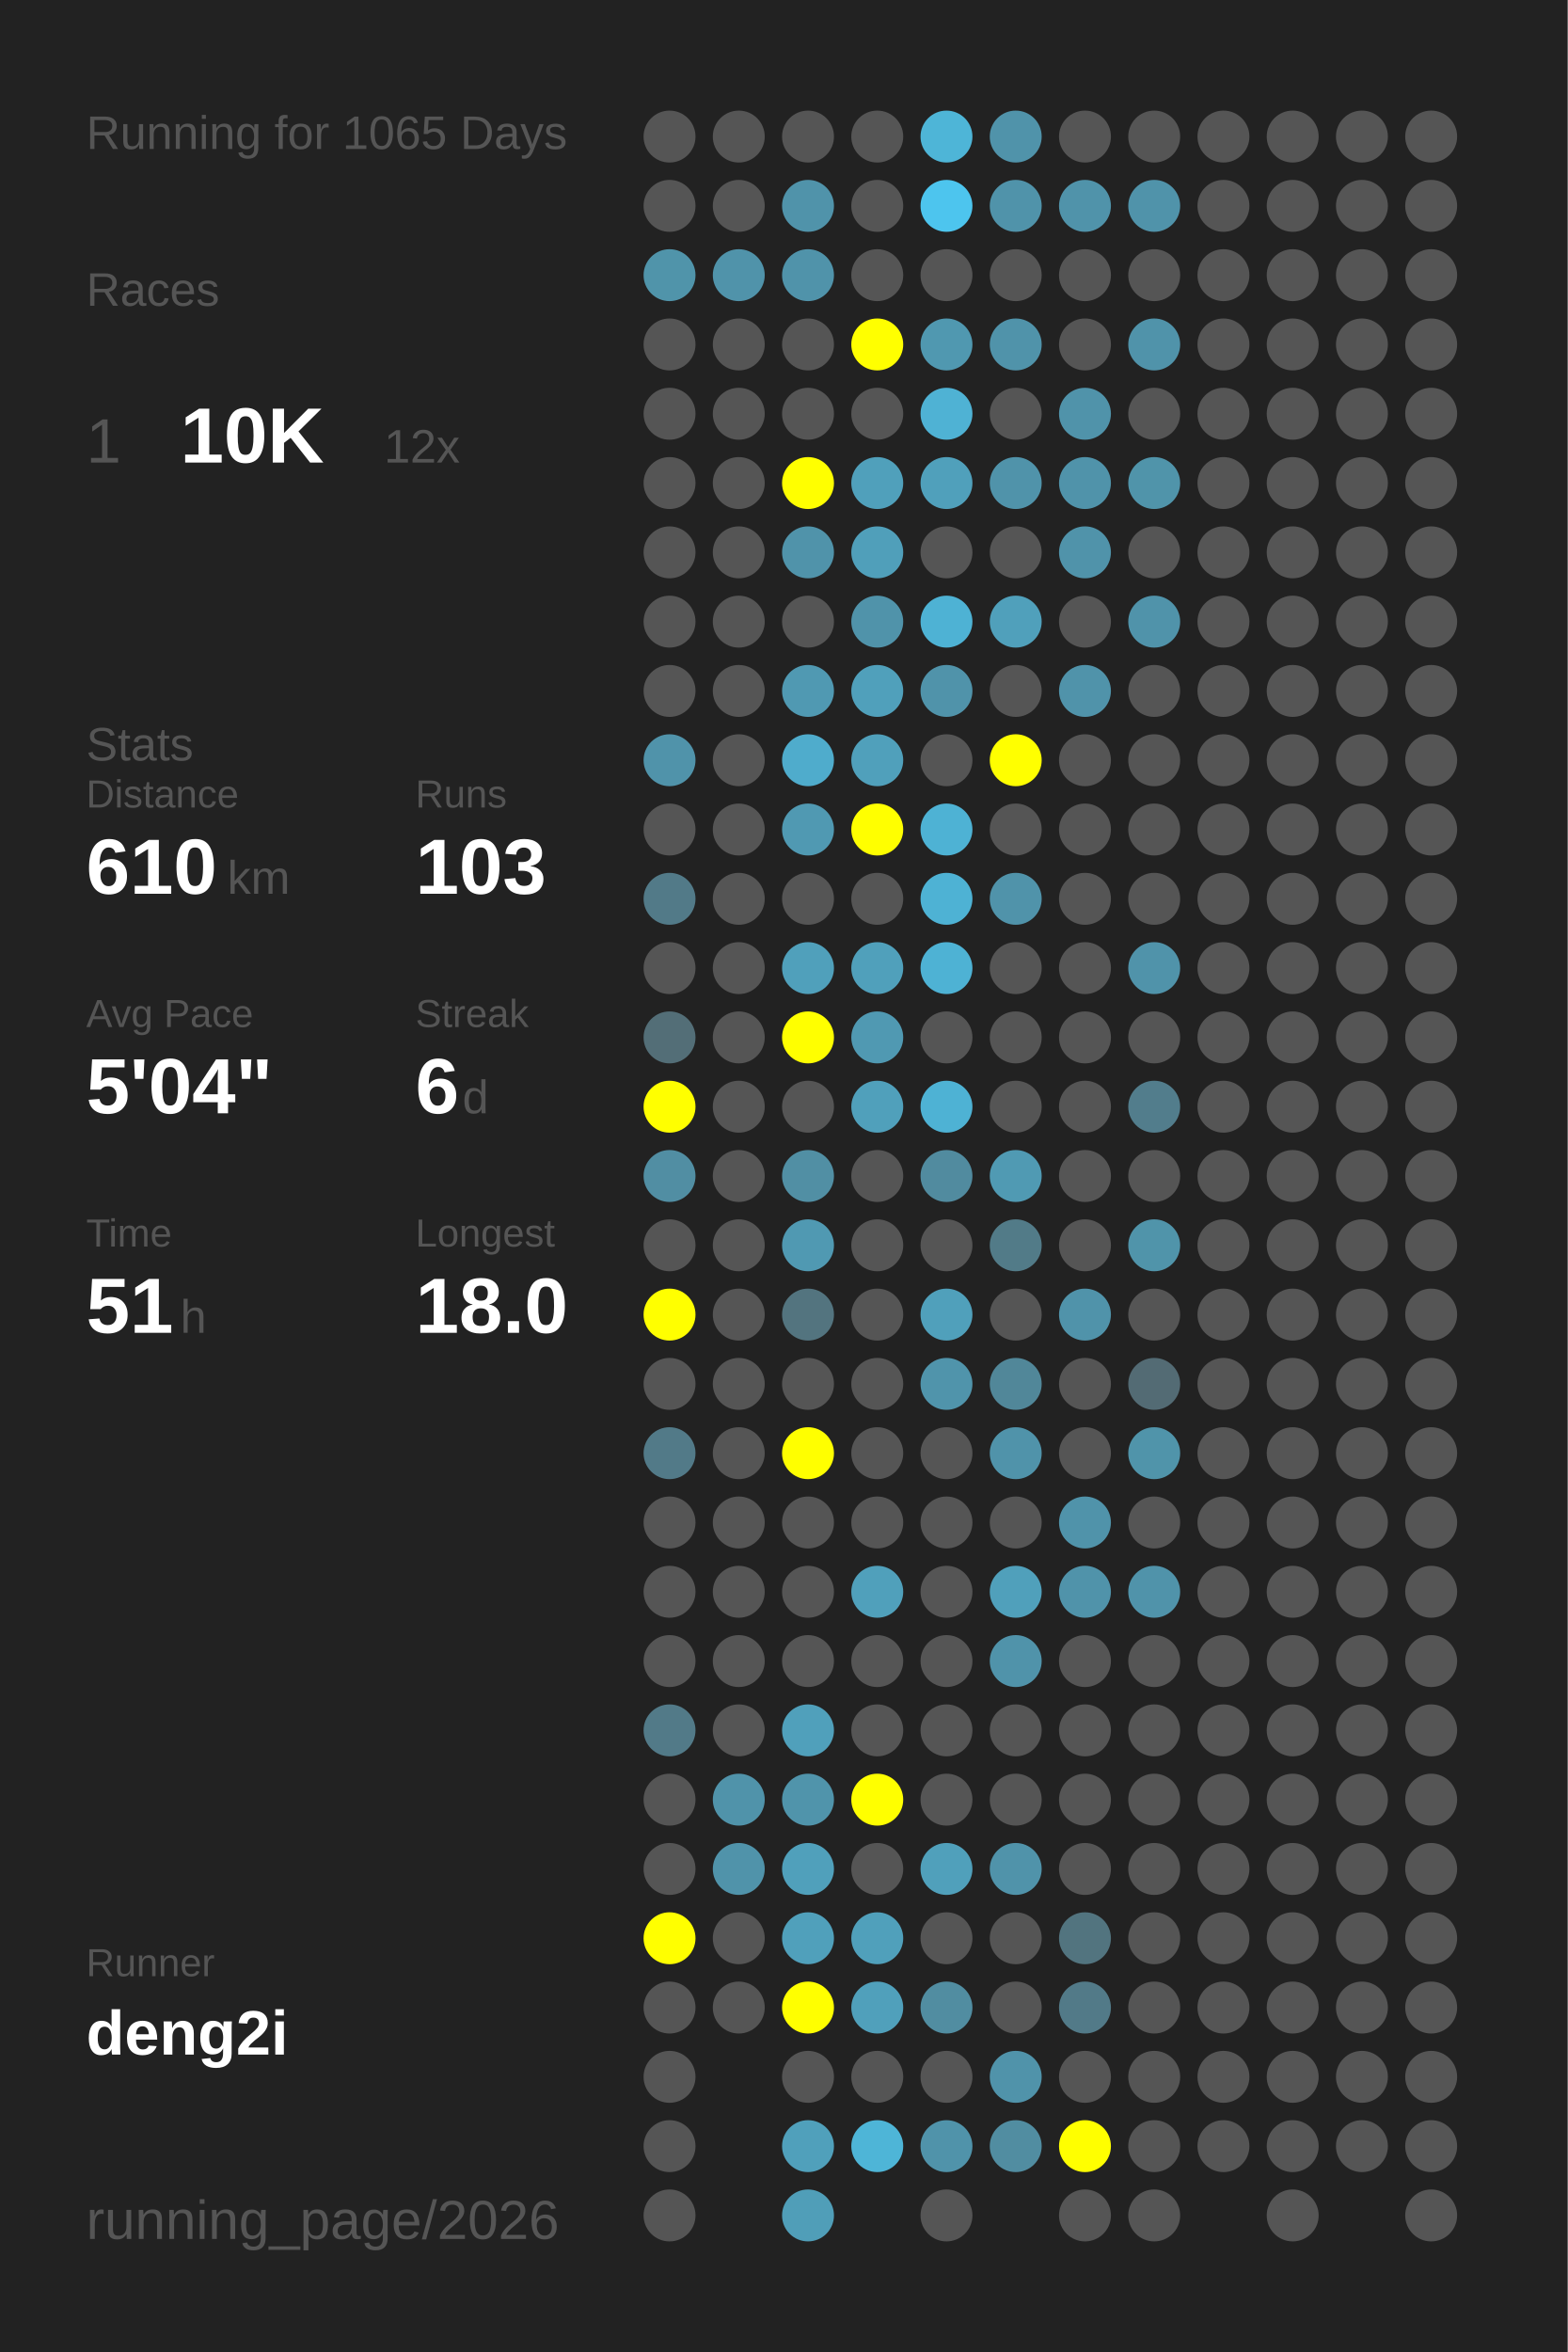
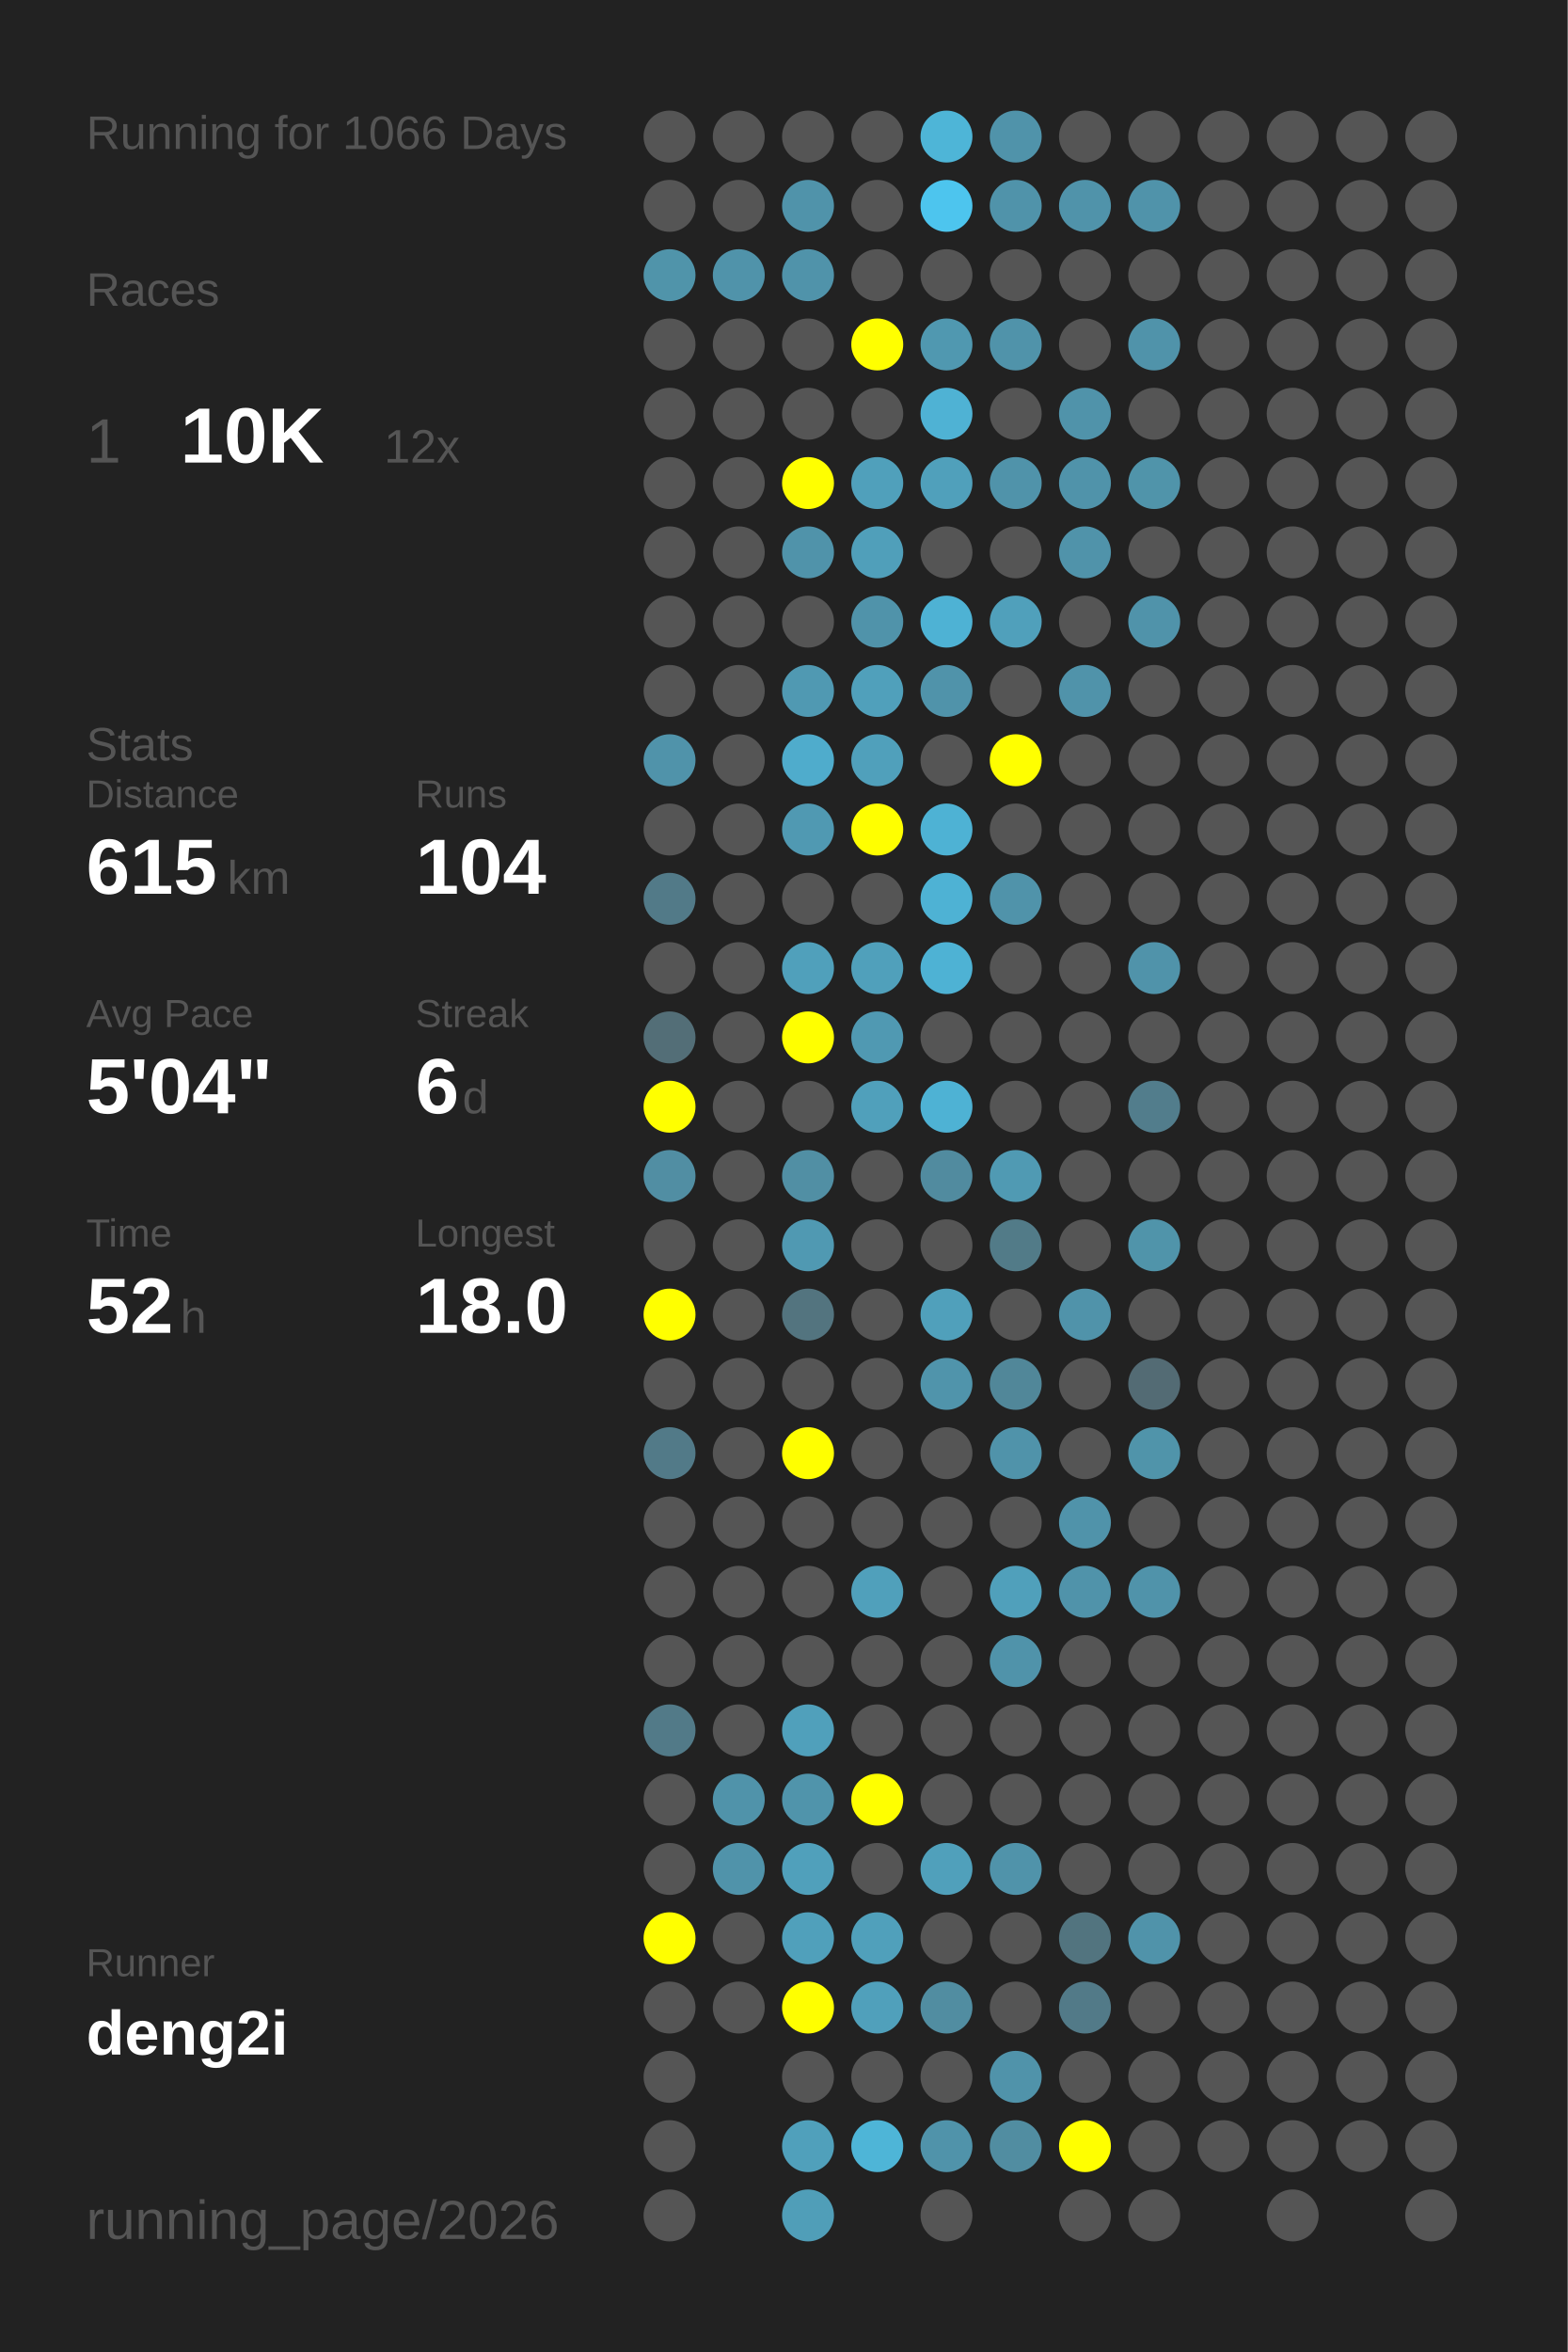
<svg xmlns="http://www.w3.org/2000/svg" baseProfile="full" height="300mm" version="1.1" viewBox="0,0,200,300" width="200mm">
  <defs />
  <rect fill="#222222" height="300" width="200" x="0" y="0" />
-   <text fill="#555555" style="font-size:6px; font-family:Arial;" x="11" y="19">Running for 1065 Days</text>
+   <text fill="#555555" style="font-size:6px; font-family:Arial;" x="11" y="19">Running for 1066 Days</text>
  <text fill="#555555" style="font-size:6px; font-family:Arial;" x="11" y="39">Races</text>
  <text fill="#555555" style="font-size:8px; font-family:Arial;" x="11" y="59">1</text>
  <text fill="#FFFFFF" style="font-size:10px; font-family:Arial; font-weight:bold;" x="23" y="59">10K</text>
  <text fill="#555555" style="font-size:6px; font-family:Arial;" x="49" y="59">12x</text>
  <text fill="#555555" style="font-size:6px; font-family:Arial;" x="11" y="97">Stats</text>
  <text fill="#555555" style="font-size:5px; font-family:Arial;" x="11" y="103">Distance</text>
-   <text fill="#FFFFFF" style="font-size:10px; font-family:Arial; font-weight:bold;" x="11" y="114">610</text>
+   <text fill="#FFFFFF" style="font-size:10px; font-family:Arial; font-weight:bold;" x="11" y="114">615</text>
  <text fill="#555555" style="font-size:6px; font-family:Arial;" x="29" y="114">km</text>
  <text fill="#555555" style="font-size:5px; font-family:Arial;" x="53" y="103">Runs</text>
-   <text fill="#FFFFFF" style="font-size:10px; font-family:Arial; font-weight:bold;" x="53" y="114">103</text>
+   <text fill="#FFFFFF" style="font-size:10px; font-family:Arial; font-weight:bold;" x="53" y="114">104</text>
  <text fill="#555555" style="font-size:5px; font-family:Arial;" x="11" y="131">Avg Pace</text>
  <text fill="#FFFFFF" style="font-size:10px; font-family:Arial; font-weight:bold;" x="11" y="142">5'04"</text>
  <text fill="#555555" style="font-size:5px; font-family:Arial;" x="53" y="131">Streak</text>
  <text fill="#FFFFFF" style="font-size:10px; font-family:Arial; font-weight:bold;" x="53" y="142">6</text>
  <text fill="#555555" style="font-size:6px; font-family:Arial;" x="59" y="142">d</text>
  <text fill="#555555" style="font-size:5px; font-family:Arial;" x="11" y="159">Time</text>
-   <text fill="#FFFFFF" style="font-size:10px; font-family:Arial; font-weight:bold;" x="11" y="170">51</text>
+   <text fill="#FFFFFF" style="font-size:10px; font-family:Arial; font-weight:bold;" x="11" y="170">52</text>
  <text fill="#555555" style="font-size:6px; font-family:Arial;" x="23" y="170">h</text>
  <text fill="#555555" style="font-size:5px; font-family:Arial;" x="53" y="159">Longest</text>
  <text fill="#FFFFFF" style="font-size:10px; font-family:Arial; font-weight:bold;" x="53" y="170">18.0</text>
  <text fill="#555555" style="font-size:5px; font-family:Arial;" x="11" y="252.065">Runner</text>
  <text fill="#FFFFFF" style="font-size:8px; font-family:Arial; font-weight:bold;" x="11" y="262.065">deng2i</text>
  <text fill="#555555" style="font-size:7px; font-family:Arial;" x="11" y="285.581">running_page/2026</text>
  <circle cx="85.417" cy="17.419" fill="#555555" r="3.312" />
  <circle cx="85.417" cy="26.258" fill="#555555" r="3.312" />
  <circle cx="85.417" cy="35.097" fill="#5094aa" r="3.312" />
  <circle cx="85.417" cy="43.935" fill="#555555" r="3.312" />
  <circle cx="85.417" cy="52.774" fill="#555555" r="3.312" />
  <circle cx="85.417" cy="61.613" fill="#555555" r="3.312" />
  <circle cx="85.417" cy="70.452" fill="#555555" r="3.312" />
  <circle cx="85.417" cy="79.29" fill="#555555" r="3.312" />
  <circle cx="85.417" cy="88.129" fill="#555555" r="3.312" />
  <circle cx="85.417" cy="96.968" fill="#5093aa" r="3.312" />
  <circle cx="85.417" cy="105.806" fill="#555555" r="3.312" />
  <circle cx="85.417" cy="114.645" fill="#527a88" r="3.312" />
  <circle cx="85.417" cy="123.484" fill="#555555" r="3.312" />
  <circle cx="85.417" cy="132.323" fill="#536e77" r="3.312" />
  <circle cx="85.417" cy="141.161" fill="#FFFF00" r="3.312" />
  <circle cx="85.417" cy="150" fill="#518ea3" r="3.312" />
  <circle cx="85.417" cy="158.839" fill="#555555" r="3.312" />
  <circle cx="85.417" cy="167.677" fill="#FFFF00" r="3.312" />
  <circle cx="85.417" cy="176.516" fill="#555555" r="3.312" />
  <circle cx="85.417" cy="185.355" fill="#527a88" r="3.312" />
  <circle cx="85.417" cy="194.194" fill="#555555" r="3.312" />
  <circle cx="85.417" cy="203.032" fill="#555555" r="3.312" />
  <circle cx="85.417" cy="211.871" fill="#555555" r="3.312" />
  <circle cx="85.417" cy="220.71" fill="#527a88" r="3.312" />
  <circle cx="85.417" cy="229.548" fill="#555555" r="3.312" />
  <circle cx="85.417" cy="238.387" fill="#555555" r="3.312" />
  <circle cx="85.417" cy="247.226" fill="#FFFF00" r="3.312" />
  <circle cx="85.417" cy="256.065" fill="#555555" r="3.312" />
  <circle cx="85.417" cy="264.903" fill="#555555" r="3.312" />
  <circle cx="85.417" cy="273.742" fill="#555555" r="3.312" />
  <circle cx="85.417" cy="282.581" fill="#555555" r="3.312" />
  <circle cx="94.25" cy="17.419" fill="#555555" r="3.312" />
  <circle cx="94.25" cy="26.258" fill="#555555" r="3.312" />
  <circle cx="94.25" cy="35.097" fill="#5093aa" r="3.312" />
  <circle cx="94.25" cy="43.935" fill="#555555" r="3.312" />
  <circle cx="94.25" cy="52.774" fill="#555555" r="3.312" />
  <circle cx="94.25" cy="61.613" fill="#555555" r="3.312" />
  <circle cx="94.25" cy="70.452" fill="#555555" r="3.312" />
  <circle cx="94.25" cy="79.29" fill="#555555" r="3.312" />
  <circle cx="94.25" cy="88.129" fill="#555555" r="3.312" />
  <circle cx="94.25" cy="96.968" fill="#555555" r="3.312" />
  <circle cx="94.25" cy="105.806" fill="#555555" r="3.312" />
  <circle cx="94.25" cy="114.645" fill="#555555" r="3.312" />
  <circle cx="94.25" cy="123.484" fill="#555555" r="3.312" />
  <circle cx="94.25" cy="132.323" fill="#555555" r="3.312" />
  <circle cx="94.25" cy="141.161" fill="#555555" r="3.312" />
  <circle cx="94.25" cy="150" fill="#555555" r="3.312" />
  <circle cx="94.25" cy="158.839" fill="#555555" r="3.312" />
  <circle cx="94.25" cy="167.677" fill="#555555" r="3.312" />
  <circle cx="94.25" cy="176.516" fill="#555555" r="3.312" />
  <circle cx="94.25" cy="185.355" fill="#555555" r="3.312" />
  <circle cx="94.25" cy="194.194" fill="#555555" r="3.312" />
  <circle cx="94.25" cy="203.032" fill="#555555" r="3.312" />
  <circle cx="94.25" cy="211.871" fill="#555555" r="3.312" />
  <circle cx="94.25" cy="220.71" fill="#555555" r="3.312" />
  <circle cx="94.25" cy="229.548" fill="#5093aa" r="3.312" />
  <circle cx="94.25" cy="238.387" fill="#5093aa" r="3.312" />
  <circle cx="94.25" cy="247.226" fill="#555555" r="3.312" />
  <circle cx="94.25" cy="256.065" fill="#555555" r="3.312" />
  <circle cx="103.083" cy="17.419" fill="#555555" r="3.312" />
  <circle cx="103.083" cy="26.258" fill="#5093aa" r="3.312" />
  <circle cx="103.083" cy="35.097" fill="#5093aa" r="3.312" />
  <circle cx="103.083" cy="43.935" fill="#555555" r="3.312" />
  <circle cx="103.083" cy="52.774" fill="#555555" r="3.312" />
  <circle cx="103.083" cy="61.613" fill="#FFFF00" r="3.312" />
  <circle cx="103.083" cy="70.452" fill="#5093aa" r="3.312" />
  <circle cx="103.083" cy="79.29" fill="#555555" r="3.312" />
  <circle cx="103.083" cy="88.129" fill="#5099b2" r="3.312" />
  <circle cx="103.083" cy="96.968" fill="#4faccc" r="3.312" />
  <circle cx="103.083" cy="105.806" fill="#5099b2" r="3.312" />
  <circle cx="103.083" cy="114.645" fill="#555555" r="3.312" />
  <circle cx="103.083" cy="123.484" fill="#50a0bb" r="3.312" />
  <circle cx="103.083" cy="132.323" fill="#FFFF00" r="3.312" />
  <circle cx="103.083" cy="141.161" fill="#555555" r="3.312" />
  <circle cx="103.083" cy="150" fill="#518fa4" r="3.312" />
  <circle cx="103.083" cy="158.839" fill="#5099b2" r="3.312" />
  <circle cx="103.083" cy="167.677" fill="#53747f" r="3.312" />
  <circle cx="103.083" cy="176.516" fill="#555555" r="3.312" />
  <circle cx="103.083" cy="185.355" fill="#FFFF00" r="3.312" />
  <circle cx="103.083" cy="194.194" fill="#555555" r="3.312" />
  <circle cx="103.083" cy="203.032" fill="#555555" r="3.312" />
  <circle cx="103.083" cy="211.871" fill="#555555" r="3.312" />
  <circle cx="103.083" cy="220.71" fill="#50a0bb" r="3.312" />
  <circle cx="103.083" cy="229.548" fill="#5094ab" r="3.312" />
  <circle cx="103.083" cy="238.387" fill="#50a0bb" r="3.312" />
  <circle cx="103.083" cy="247.226" fill="#50a0bb" r="3.312" />
  <circle cx="103.083" cy="256.065" fill="#FFFF00" r="3.312" />
  <circle cx="103.083" cy="264.903" fill="#555555" r="3.312" />
  <circle cx="103.083" cy="273.742" fill="#50a0bb" r="3.312" />
  <circle cx="103.083" cy="282.581" fill="#509eb8" r="3.312" />
  <circle cx="111.917" cy="17.419" fill="#555555" r="3.312" />
  <circle cx="111.917" cy="26.258" fill="#555555" r="3.312" />
  <circle cx="111.917" cy="35.097" fill="#555555" r="3.312" />
  <circle cx="111.917" cy="43.935" fill="#FFFF00" r="3.312" />
  <circle cx="111.917" cy="52.774" fill="#555555" r="3.312" />
  <circle cx="111.917" cy="61.613" fill="#50a0bb" r="3.312" />
  <circle cx="111.917" cy="70.452" fill="#509fba" r="3.312" />
  <circle cx="111.917" cy="79.29" fill="#5093aa" r="3.312" />
  <circle cx="111.917" cy="88.129" fill="#50a0bb" r="3.312" />
  <circle cx="111.917" cy="96.968" fill="#50a0bb" r="3.312" />
  <circle cx="111.917" cy="105.806" fill="#FFFF00" r="3.312" />
  <circle cx="111.917" cy="114.645" fill="#555555" r="3.312" />
  <circle cx="111.917" cy="123.484" fill="#50a0bb" r="3.312" />
  <circle cx="111.917" cy="132.323" fill="#5099b2" r="3.312" />
  <circle cx="111.917" cy="141.161" fill="#50a0bb" r="3.312" />
  <circle cx="111.917" cy="150" fill="#555555" r="3.312" />
  <circle cx="111.917" cy="158.839" fill="#555555" r="3.312" />
  <circle cx="111.917" cy="167.677" fill="#555555" r="3.312" />
  <circle cx="111.917" cy="176.516" fill="#555555" r="3.312" />
  <circle cx="111.917" cy="185.355" fill="#555555" r="3.312" />
  <circle cx="111.917" cy="194.194" fill="#555555" r="3.312" />
  <circle cx="111.917" cy="203.032" fill="#50a0bb" r="3.312" />
  <circle cx="111.917" cy="211.871" fill="#555555" r="3.312" />
  <circle cx="111.917" cy="220.71" fill="#555555" r="3.312" />
  <circle cx="111.917" cy="229.548" fill="#FFFF00" r="3.312" />
  <circle cx="111.917" cy="238.387" fill="#555555" r="3.312" />
  <circle cx="111.917" cy="247.226" fill="#50a0bb" r="3.312" />
  <circle cx="111.917" cy="256.065" fill="#50a0bb" r="3.312" />
  <circle cx="111.917" cy="264.903" fill="#555555" r="3.312" />
  <circle cx="111.917" cy="273.742" fill="#4eb5d7" r="3.312" />
  <circle cx="120.75" cy="17.419" fill="#4eb5d7" r="3.312" />
  <circle cx="120.75" cy="26.258" fill="#4dc5ee" r="3.312" />
  <circle cx="120.75" cy="35.097" fill="#555555" r="3.312" />
  <circle cx="120.75" cy="43.935" fill="#5098b0" r="3.312" />
  <circle cx="120.75" cy="52.774" fill="#4fb2d4" r="3.312" />
  <circle cx="120.75" cy="61.613" fill="#50a0bb" r="3.312" />
  <circle cx="120.75" cy="70.452" fill="#555555" r="3.312" />
  <circle cx="120.75" cy="79.29" fill="#4eb2d4" r="3.312" />
  <circle cx="120.75" cy="88.129" fill="#5093aa" r="3.312" />
  <circle cx="120.75" cy="96.968" fill="#555555" r="3.312" />
  <circle cx="120.75" cy="105.806" fill="#4eb2d4" r="3.312" />
  <circle cx="120.75" cy="114.645" fill="#4eb2d4" r="3.312" />
  <circle cx="120.75" cy="123.484" fill="#4eb2d4" r="3.312" />
  <circle cx="120.75" cy="132.323" fill="#555555" r="3.312" />
  <circle cx="120.75" cy="141.161" fill="#4eb2d4" r="3.312" />
  <circle cx="120.75" cy="150" fill="#518b9f" r="3.312" />
  <circle cx="120.75" cy="158.839" fill="#555555" r="3.312" />
  <circle cx="120.75" cy="167.677" fill="#50a0bb" r="3.312" />
  <circle cx="120.75" cy="176.516" fill="#5094ab" r="3.312" />
  <circle cx="120.75" cy="185.355" fill="#555555" r="3.312" />
  <circle cx="120.75" cy="194.194" fill="#555555" r="3.312" />
  <circle cx="120.75" cy="203.032" fill="#555555" r="3.312" />
  <circle cx="120.75" cy="211.871" fill="#555555" r="3.312" />
  <circle cx="120.75" cy="220.71" fill="#555555" r="3.312" />
  <circle cx="120.75" cy="229.548" fill="#555555" r="3.312" />
  <circle cx="120.75" cy="238.387" fill="#50a0bb" r="3.312" />
  <circle cx="120.75" cy="247.226" fill="#555555" r="3.312" />
  <circle cx="120.75" cy="256.065" fill="#518da1" r="3.312" />
  <circle cx="120.75" cy="264.903" fill="#555555" r="3.312" />
  <circle cx="120.75" cy="273.742" fill="#5093aa" r="3.312" />
  <circle cx="120.75" cy="282.581" fill="#555555" r="3.312" />
  <circle cx="129.583" cy="17.419" fill="#5093aa" r="3.312" />
  <circle cx="129.583" cy="26.258" fill="#5093aa" r="3.312" />
  <circle cx="129.583" cy="35.097" fill="#555555" r="3.312" />
  <circle cx="129.583" cy="43.935" fill="#5093aa" r="3.312" />
  <circle cx="129.583" cy="52.774" fill="#555555" r="3.312" />
  <circle cx="129.583" cy="61.613" fill="#5093aa" r="3.312" />
  <circle cx="129.583" cy="70.452" fill="#555555" r="3.312" />
  <circle cx="129.583" cy="79.29" fill="#50a0bb" r="3.312" />
  <circle cx="129.583" cy="88.129" fill="#555555" r="3.312" />
  <circle cx="129.583" cy="96.968" fill="#FFFF00" r="3.312" />
  <circle cx="129.583" cy="105.806" fill="#555555" r="3.312" />
  <circle cx="129.583" cy="114.645" fill="#5093aa" r="3.312" />
  <circle cx="129.583" cy="123.484" fill="#555555" r="3.312" />
  <circle cx="129.583" cy="132.323" fill="#555555" r="3.312" />
  <circle cx="129.583" cy="141.161" fill="#555555" r="3.312" />
  <circle cx="129.583" cy="150" fill="#509ab3" r="3.312" />
  <circle cx="129.583" cy="158.839" fill="#527b88" r="3.312" />
  <circle cx="129.583" cy="167.677" fill="#555555" r="3.312" />
  <circle cx="129.583" cy="176.516" fill="#518799" r="3.312" />
  <circle cx="129.583" cy="185.355" fill="#5093aa" r="3.312" />
  <circle cx="129.583" cy="194.194" fill="#555555" r="3.312" />
  <circle cx="129.583" cy="203.032" fill="#50a0bb" r="3.312" />
  <circle cx="129.583" cy="211.871" fill="#5093aa" r="3.312" />
  <circle cx="129.583" cy="220.71" fill="#555555" r="3.312" />
  <circle cx="129.583" cy="229.548" fill="#555555" r="3.312" />
  <circle cx="129.583" cy="238.387" fill="#5093aa" r="3.312" />
  <circle cx="129.583" cy="247.226" fill="#555555" r="3.312" />
  <circle cx="129.583" cy="256.065" fill="#555555" r="3.312" />
  <circle cx="129.583" cy="264.903" fill="#5093aa" r="3.312" />
  <circle cx="129.583" cy="273.742" fill="#518da1" r="3.312" />
  <circle cx="138.417" cy="17.419" fill="#555555" r="3.312" />
  <circle cx="138.417" cy="26.258" fill="#5093aa" r="3.312" />
  <circle cx="138.417" cy="35.097" fill="#555555" r="3.312" />
  <circle cx="138.417" cy="43.935" fill="#555555" r="3.312" />
  <circle cx="138.417" cy="52.774" fill="#5093aa" r="3.312" />
  <circle cx="138.417" cy="61.613" fill="#5093aa" r="3.312" />
  <circle cx="138.417" cy="70.452" fill="#5093aa" r="3.312" />
  <circle cx="138.417" cy="79.29" fill="#555555" r="3.312" />
  <circle cx="138.417" cy="88.129" fill="#5093aa" r="3.312" />
  <circle cx="138.417" cy="96.968" fill="#555555" r="3.312" />
  <circle cx="138.417" cy="105.806" fill="#555555" r="3.312" />
  <circle cx="138.417" cy="114.645" fill="#555555" r="3.312" />
  <circle cx="138.417" cy="123.484" fill="#555555" r="3.312" />
  <circle cx="138.417" cy="132.323" fill="#555555" r="3.312" />
  <circle cx="138.417" cy="141.161" fill="#555555" r="3.312" />
  <circle cx="138.417" cy="150" fill="#555555" r="3.312" />
  <circle cx="138.417" cy="158.839" fill="#555555" r="3.312" />
  <circle cx="138.417" cy="167.677" fill="#5093aa" r="3.312" />
  <circle cx="138.417" cy="176.516" fill="#555555" r="3.312" />
  <circle cx="138.417" cy="185.355" fill="#555555" r="3.312" />
  <circle cx="138.417" cy="194.194" fill="#5093aa" r="3.312" />
  <circle cx="138.417" cy="203.032" fill="#5093aa" r="3.312" />
  <circle cx="138.417" cy="211.871" fill="#555555" r="3.312" />
  <circle cx="138.417" cy="220.71" fill="#555555" r="3.312" />
  <circle cx="138.417" cy="229.548" fill="#555555" r="3.312" />
  <circle cx="138.417" cy="238.387" fill="#555555" r="3.312" />
  <circle cx="138.417" cy="247.226" fill="#52747f" r="3.312" />
  <circle cx="138.417" cy="256.065" fill="#527a88" r="3.312" />
  <circle cx="138.417" cy="264.903" fill="#555555" r="3.312" />
  <circle cx="138.417" cy="273.742" fill="#FFFF00" r="3.312" />
  <circle cx="138.417" cy="282.581" fill="#555555" r="3.312" />
  <circle cx="147.25" cy="17.419" fill="#555555" r="3.312" />
  <circle cx="147.25" cy="26.258" fill="#5093aa" r="3.312" />
  <circle cx="147.25" cy="35.097" fill="#555555" r="3.312" />
  <circle cx="147.25" cy="43.935" fill="#5093aa" r="3.312" />
  <circle cx="147.25" cy="52.774" fill="#555555" r="3.312" />
  <circle cx="147.25" cy="61.613" fill="#5094aa" r="3.312" />
  <circle cx="147.25" cy="70.452" fill="#555555" r="3.312" />
  <circle cx="147.25" cy="79.29" fill="#5093aa" r="3.312" />
  <circle cx="147.25" cy="88.129" fill="#555555" r="3.312" />
  <circle cx="147.25" cy="96.968" fill="#555555" r="3.312" />
  <circle cx="147.25" cy="105.806" fill="#555555" r="3.312" />
  <circle cx="147.25" cy="114.645" fill="#555555" r="3.312" />
  <circle cx="147.25" cy="123.484" fill="#5093aa" r="3.312" />
  <circle cx="147.25" cy="132.323" fill="#555555" r="3.312" />
  <circle cx="147.25" cy="141.161" fill="#527d8c" r="3.312" />
  <circle cx="147.25" cy="150" fill="#555555" r="3.312" />
  <circle cx="147.25" cy="158.839" fill="#5094aa" r="3.312" />
  <circle cx="147.25" cy="167.677" fill="#555555" r="3.312" />
  <circle cx="147.25" cy="176.516" fill="#536b74" r="3.312" />
  <circle cx="147.25" cy="185.355" fill="#5094aa" r="3.312" />
  <circle cx="147.25" cy="194.194" fill="#555555" r="3.312" />
  <circle cx="147.25" cy="203.032" fill="#5093aa" r="3.312" />
  <circle cx="147.25" cy="211.871" fill="#555555" r="3.312" />
  <circle cx="147.25" cy="220.71" fill="#555555" r="3.312" />
  <circle cx="147.25" cy="229.548" fill="#555555" r="3.312" />
  <circle cx="147.25" cy="238.387" fill="#555555" r="3.312" />
-   <circle cx="147.25" cy="247.226" fill="#555555" r="3.312" />
+   <circle cx="147.25" cy="247.226" fill="#5093aa" r="3.312" />
  <circle cx="147.25" cy="256.065" fill="#555555" r="3.312" />
  <circle cx="147.25" cy="264.903" fill="#555555" r="3.312" />
  <circle cx="147.25" cy="273.742" fill="#555555" r="3.312" />
  <circle cx="147.25" cy="282.581" fill="#555555" r="3.312" />
  <circle cx="156.083" cy="17.419" fill="#555555" r="3.312" />
  <circle cx="156.083" cy="26.258" fill="#555555" r="3.312" />
  <circle cx="156.083" cy="35.097" fill="#555555" r="3.312" />
  <circle cx="156.083" cy="43.935" fill="#555555" r="3.312" />
  <circle cx="156.083" cy="52.774" fill="#555555" r="3.312" />
  <circle cx="156.083" cy="61.613" fill="#555555" r="3.312" />
  <circle cx="156.083" cy="70.452" fill="#555555" r="3.312" />
  <circle cx="156.083" cy="79.29" fill="#555555" r="3.312" />
  <circle cx="156.083" cy="88.129" fill="#555555" r="3.312" />
  <circle cx="156.083" cy="96.968" fill="#555555" r="3.312" />
  <circle cx="156.083" cy="105.806" fill="#555555" r="3.312" />
  <circle cx="156.083" cy="114.645" fill="#555555" r="3.312" />
  <circle cx="156.083" cy="123.484" fill="#555555" r="3.312" />
  <circle cx="156.083" cy="132.323" fill="#555555" r="3.312" />
  <circle cx="156.083" cy="141.161" fill="#555555" r="3.312" />
  <circle cx="156.083" cy="150" fill="#555555" r="3.312" />
  <circle cx="156.083" cy="158.839" fill="#555555" r="3.312" />
  <circle cx="156.083" cy="167.677" fill="#555555" r="3.312" />
  <circle cx="156.083" cy="176.516" fill="#555555" r="3.312" />
  <circle cx="156.083" cy="185.355" fill="#555555" r="3.312" />
  <circle cx="156.083" cy="194.194" fill="#555555" r="3.312" />
  <circle cx="156.083" cy="203.032" fill="#555555" r="3.312" />
  <circle cx="156.083" cy="211.871" fill="#555555" r="3.312" />
  <circle cx="156.083" cy="220.71" fill="#555555" r="3.312" />
  <circle cx="156.083" cy="229.548" fill="#555555" r="3.312" />
  <circle cx="156.083" cy="238.387" fill="#555555" r="3.312" />
  <circle cx="156.083" cy="247.226" fill="#555555" r="3.312" />
  <circle cx="156.083" cy="256.065" fill="#555555" r="3.312" />
  <circle cx="156.083" cy="264.903" fill="#555555" r="3.312" />
  <circle cx="156.083" cy="273.742" fill="#555555" r="3.312" />
  <circle cx="164.917" cy="17.419" fill="#555555" r="3.312" />
  <circle cx="164.917" cy="26.258" fill="#555555" r="3.312" />
  <circle cx="164.917" cy="35.097" fill="#555555" r="3.312" />
  <circle cx="164.917" cy="43.935" fill="#555555" r="3.312" />
  <circle cx="164.917" cy="52.774" fill="#555555" r="3.312" />
  <circle cx="164.917" cy="61.613" fill="#555555" r="3.312" />
  <circle cx="164.917" cy="70.452" fill="#555555" r="3.312" />
  <circle cx="164.917" cy="79.29" fill="#555555" r="3.312" />
  <circle cx="164.917" cy="88.129" fill="#555555" r="3.312" />
  <circle cx="164.917" cy="96.968" fill="#555555" r="3.312" />
  <circle cx="164.917" cy="105.806" fill="#555555" r="3.312" />
  <circle cx="164.917" cy="114.645" fill="#555555" r="3.312" />
  <circle cx="164.917" cy="123.484" fill="#555555" r="3.312" />
  <circle cx="164.917" cy="132.323" fill="#555555" r="3.312" />
  <circle cx="164.917" cy="141.161" fill="#555555" r="3.312" />
  <circle cx="164.917" cy="150" fill="#555555" r="3.312" />
  <circle cx="164.917" cy="158.839" fill="#555555" r="3.312" />
  <circle cx="164.917" cy="167.677" fill="#555555" r="3.312" />
  <circle cx="164.917" cy="176.516" fill="#555555" r="3.312" />
  <circle cx="164.917" cy="185.355" fill="#555555" r="3.312" />
  <circle cx="164.917" cy="194.194" fill="#555555" r="3.312" />
  <circle cx="164.917" cy="203.032" fill="#555555" r="3.312" />
  <circle cx="164.917" cy="211.871" fill="#555555" r="3.312" />
  <circle cx="164.917" cy="220.71" fill="#555555" r="3.312" />
  <circle cx="164.917" cy="229.548" fill="#555555" r="3.312" />
  <circle cx="164.917" cy="238.387" fill="#555555" r="3.312" />
  <circle cx="164.917" cy="247.226" fill="#555555" r="3.312" />
  <circle cx="164.917" cy="256.065" fill="#555555" r="3.312" />
  <circle cx="164.917" cy="264.903" fill="#555555" r="3.312" />
  <circle cx="164.917" cy="273.742" fill="#555555" r="3.312" />
  <circle cx="164.917" cy="282.581" fill="#555555" r="3.312" />
  <circle cx="173.75" cy="17.419" fill="#555555" r="3.312" />
  <circle cx="173.75" cy="26.258" fill="#555555" r="3.312" />
  <circle cx="173.75" cy="35.097" fill="#555555" r="3.312" />
  <circle cx="173.75" cy="43.935" fill="#555555" r="3.312" />
  <circle cx="173.75" cy="52.774" fill="#555555" r="3.312" />
  <circle cx="173.75" cy="61.613" fill="#555555" r="3.312" />
  <circle cx="173.75" cy="70.452" fill="#555555" r="3.312" />
  <circle cx="173.75" cy="79.29" fill="#555555" r="3.312" />
  <circle cx="173.75" cy="88.129" fill="#555555" r="3.312" />
  <circle cx="173.75" cy="96.968" fill="#555555" r="3.312" />
  <circle cx="173.75" cy="105.806" fill="#555555" r="3.312" />
  <circle cx="173.75" cy="114.645" fill="#555555" r="3.312" />
  <circle cx="173.75" cy="123.484" fill="#555555" r="3.312" />
  <circle cx="173.75" cy="132.323" fill="#555555" r="3.312" />
  <circle cx="173.75" cy="141.161" fill="#555555" r="3.312" />
  <circle cx="173.75" cy="150" fill="#555555" r="3.312" />
  <circle cx="173.75" cy="158.839" fill="#555555" r="3.312" />
  <circle cx="173.75" cy="167.677" fill="#555555" r="3.312" />
  <circle cx="173.75" cy="176.516" fill="#555555" r="3.312" />
  <circle cx="173.75" cy="185.355" fill="#555555" r="3.312" />
  <circle cx="173.75" cy="194.194" fill="#555555" r="3.312" />
  <circle cx="173.75" cy="203.032" fill="#555555" r="3.312" />
  <circle cx="173.75" cy="211.871" fill="#555555" r="3.312" />
  <circle cx="173.75" cy="220.71" fill="#555555" r="3.312" />
  <circle cx="173.75" cy="229.548" fill="#555555" r="3.312" />
  <circle cx="173.75" cy="238.387" fill="#555555" r="3.312" />
  <circle cx="173.75" cy="247.226" fill="#555555" r="3.312" />
  <circle cx="173.75" cy="256.065" fill="#555555" r="3.312" />
  <circle cx="173.75" cy="264.903" fill="#555555" r="3.312" />
  <circle cx="173.75" cy="273.742" fill="#555555" r="3.312" />
  <circle cx="182.583" cy="17.419" fill="#555555" r="3.312" />
  <circle cx="182.583" cy="26.258" fill="#555555" r="3.312" />
  <circle cx="182.583" cy="35.097" fill="#555555" r="3.312" />
  <circle cx="182.583" cy="43.935" fill="#555555" r="3.312" />
  <circle cx="182.583" cy="52.774" fill="#555555" r="3.312" />
  <circle cx="182.583" cy="61.613" fill="#555555" r="3.312" />
  <circle cx="182.583" cy="70.452" fill="#555555" r="3.312" />
  <circle cx="182.583" cy="79.29" fill="#555555" r="3.312" />
  <circle cx="182.583" cy="88.129" fill="#555555" r="3.312" />
  <circle cx="182.583" cy="96.968" fill="#555555" r="3.312" />
  <circle cx="182.583" cy="105.806" fill="#555555" r="3.312" />
  <circle cx="182.583" cy="114.645" fill="#555555" r="3.312" />
  <circle cx="182.583" cy="123.484" fill="#555555" r="3.312" />
  <circle cx="182.583" cy="132.323" fill="#555555" r="3.312" />
  <circle cx="182.583" cy="141.161" fill="#555555" r="3.312" />
  <circle cx="182.583" cy="150" fill="#555555" r="3.312" />
  <circle cx="182.583" cy="158.839" fill="#555555" r="3.312" />
  <circle cx="182.583" cy="167.677" fill="#555555" r="3.312" />
  <circle cx="182.583" cy="176.516" fill="#555555" r="3.312" />
  <circle cx="182.583" cy="185.355" fill="#555555" r="3.312" />
  <circle cx="182.583" cy="194.194" fill="#555555" r="3.312" />
  <circle cx="182.583" cy="203.032" fill="#555555" r="3.312" />
  <circle cx="182.583" cy="211.871" fill="#555555" r="3.312" />
  <circle cx="182.583" cy="220.71" fill="#555555" r="3.312" />
  <circle cx="182.583" cy="229.548" fill="#555555" r="3.312" />
  <circle cx="182.583" cy="238.387" fill="#555555" r="3.312" />
  <circle cx="182.583" cy="247.226" fill="#555555" r="3.312" />
  <circle cx="182.583" cy="256.065" fill="#555555" r="3.312" />
  <circle cx="182.583" cy="264.903" fill="#555555" r="3.312" />
  <circle cx="182.583" cy="273.742" fill="#555555" r="3.312" />
  <circle cx="182.583" cy="282.581" fill="#555555" r="3.312" />
</svg>
